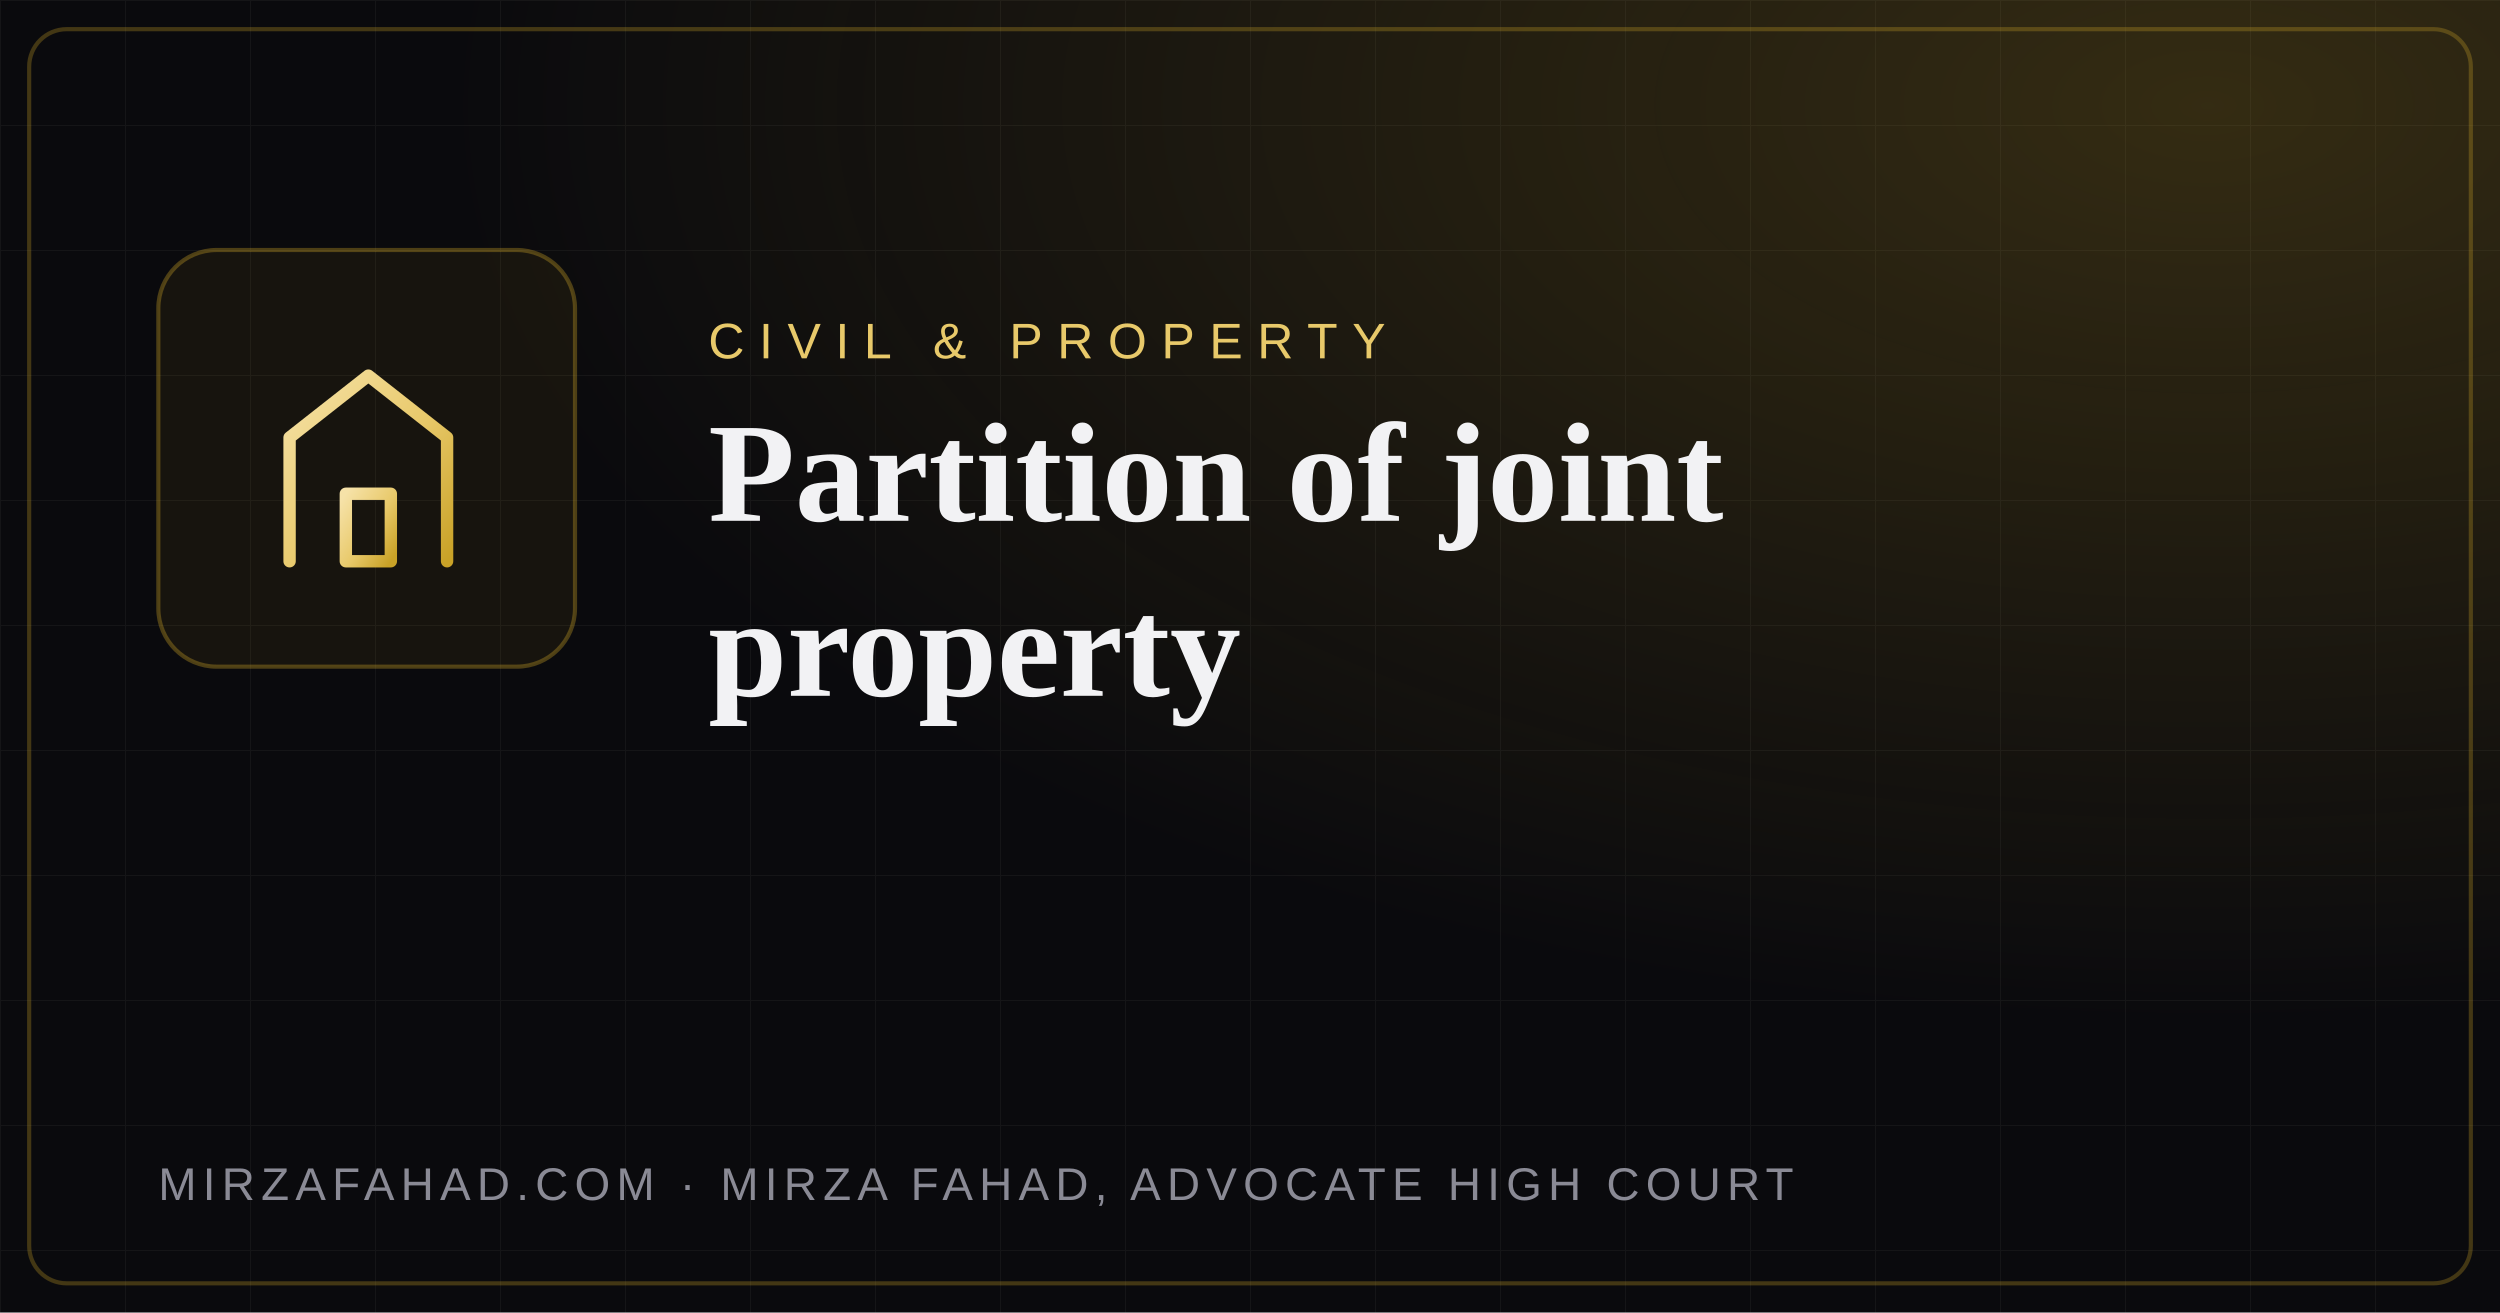
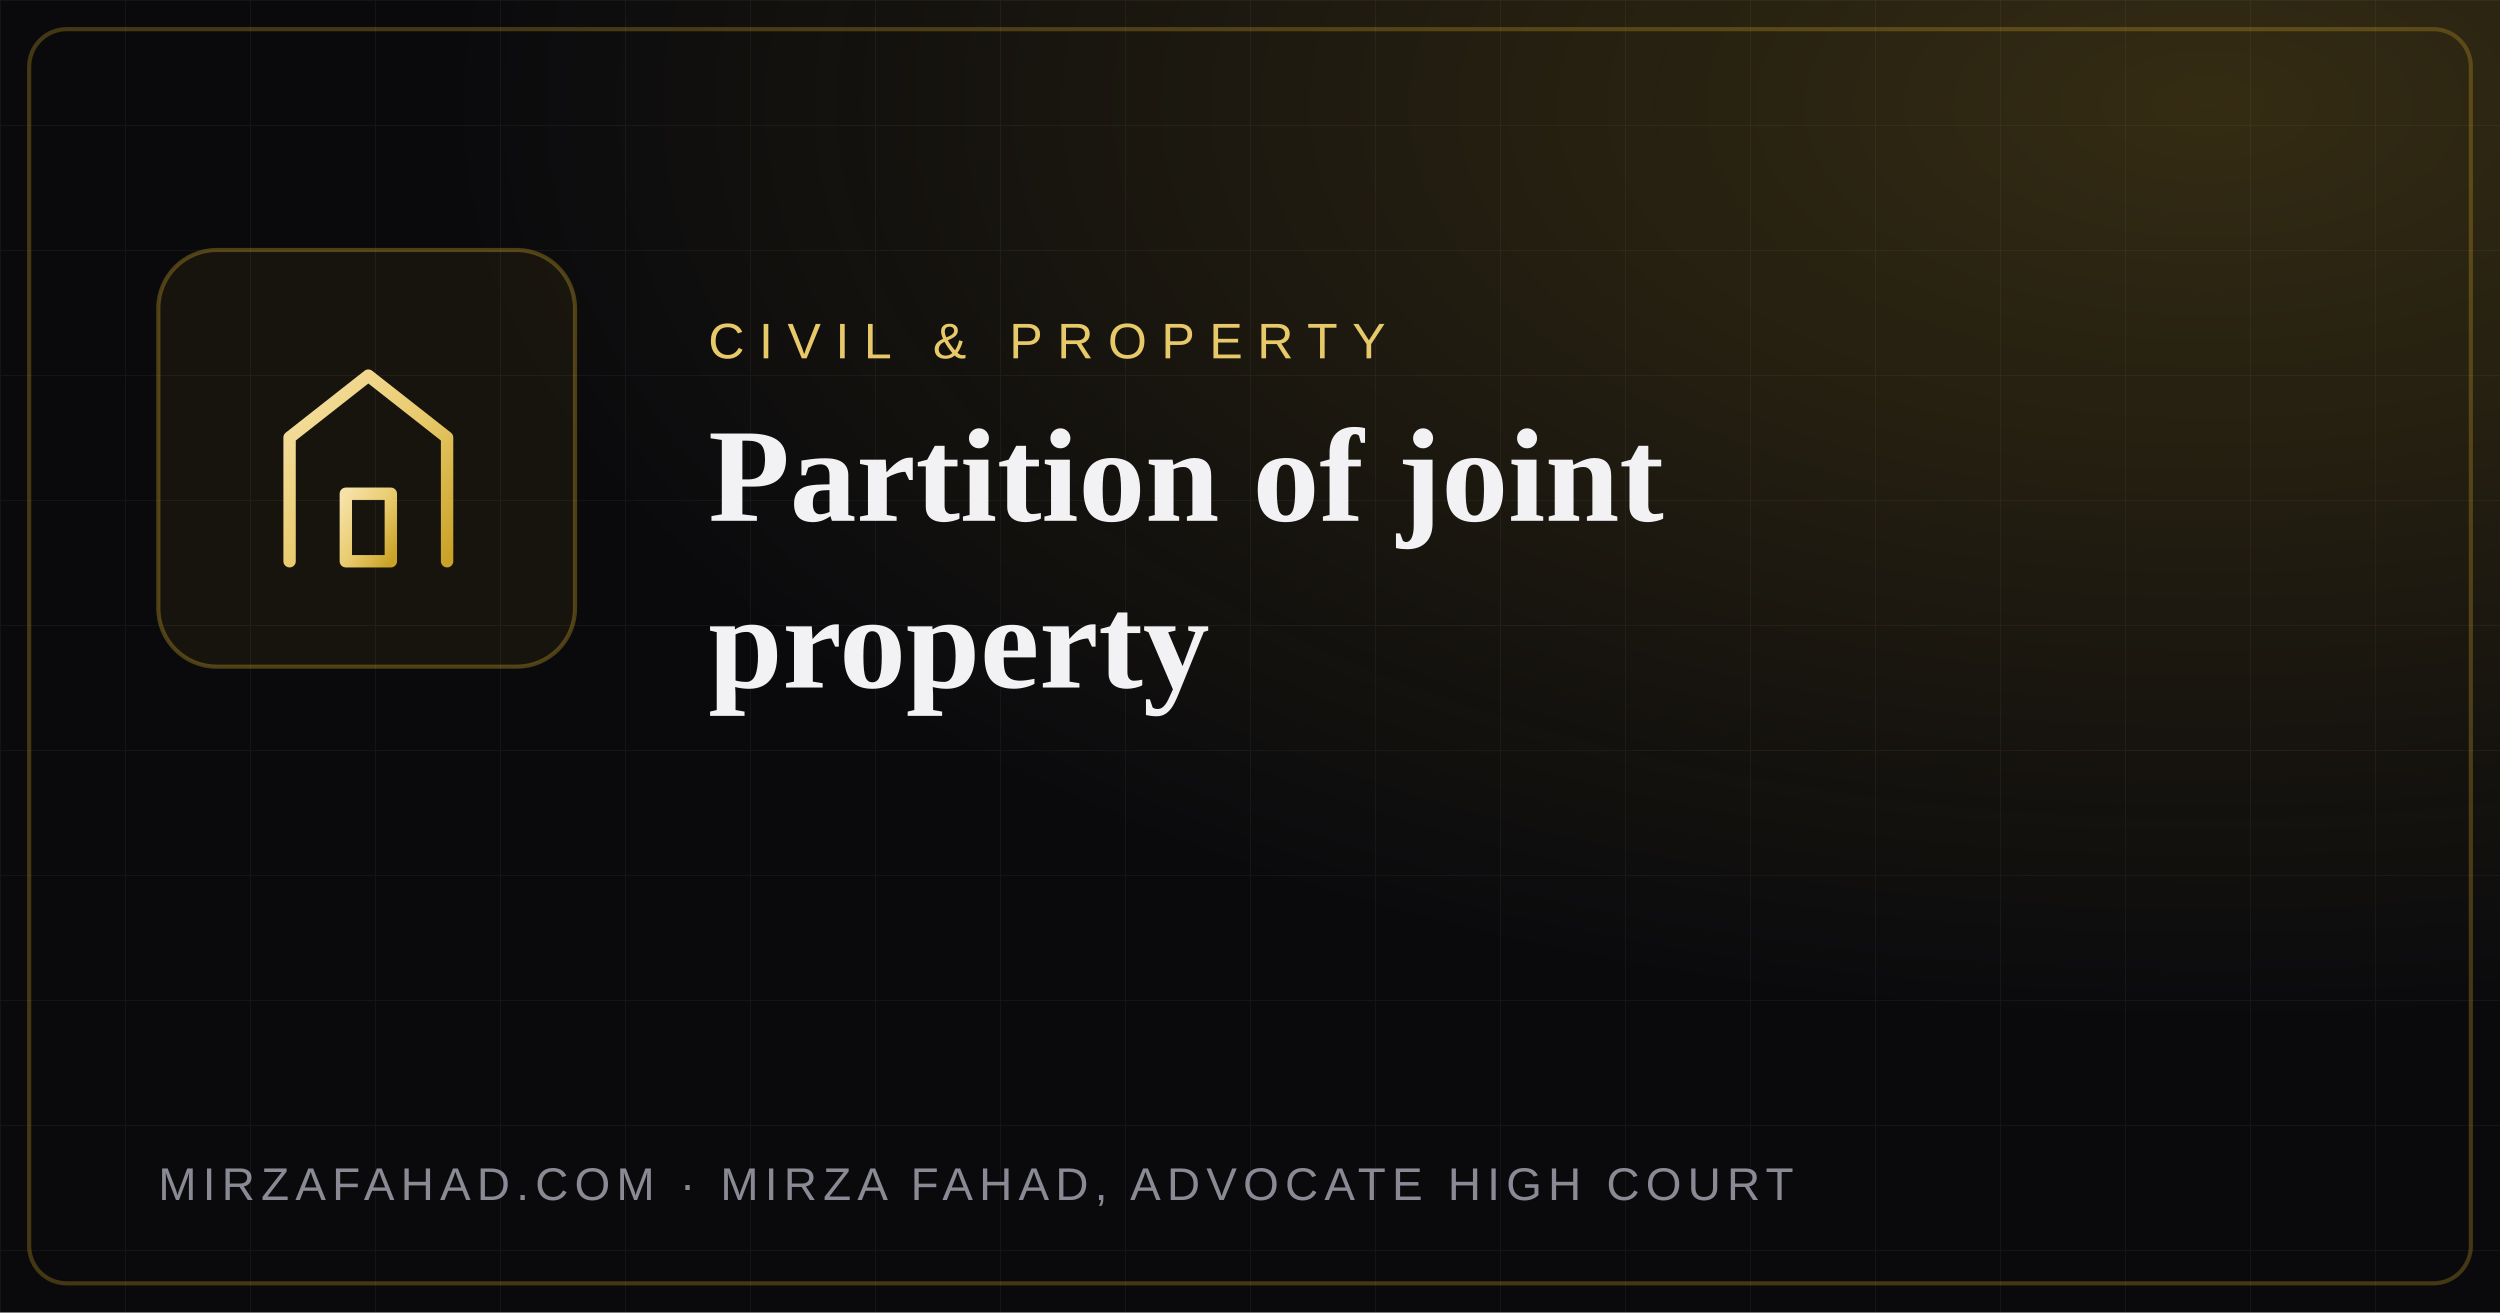
<svg xmlns="http://www.w3.org/2000/svg" viewBox="0 0 1200 630" font-family="Georgia, 'Times New Roman', serif">
  <defs>
    <linearGradient id="gold" x1="0" y1="0" x2="1" y2="1">
      <stop offset="0" stop-color="#f6e2a8" />
      <stop offset=".55" stop-color="#e8c96a" />
      <stop offset="1" stop-color="#c9a227" />
    </linearGradient>
    <radialGradient id="glow" cx="88%" cy="8%" r="70%">
      <stop offset="0" stop-color="#c9a227" stop-opacity=".22" />
      <stop offset="1" stop-color="#c9a227" stop-opacity="0" />
    </radialGradient>
    <pattern id="grid" width="60" height="60" patternUnits="userSpaceOnUse">
      <path d="M60 0H0v60" fill="none" stroke="#ffffff" stroke-opacity=".045" stroke-width="1" />
    </pattern>
  </defs>
  <rect width="1200" height="630" fill="#0a0a0d" />
  <rect width="1200" height="630" fill="url(#grid)" />
  <rect width="1200" height="630" fill="url(#glow)" />
  <rect x="14" y="14" width="1172" height="602" rx="18" fill="none" stroke="#c9a227" stroke-opacity=".3" stroke-width="2" />
  <rect x="76" y="120" width="200" height="200" rx="28" fill="#c9a227" fill-opacity=".07" stroke="#c9a227" stroke-opacity=".35" stroke-width="2" />
  <g transform="translate(112 156) scale(2.7)" fill="none" stroke="url(#gold)" stroke-width="2.2" stroke-linecap="round" stroke-linejoin="round">
    <path d="M6 42h36" />
    <path d="M10 42V20l14-11 14 11v22" />
    <rect x="20" y="30" width="8" height="12" />
    <path d="M15 24h4M29 24h4" opacity=".7" />
  </g>
  <text x="340" y="172" font-family="Verdana, Arial, sans-serif" font-size="24" letter-spacing="7" fill="#e8c96a">CIVIL &amp; PROPERTY</text>
-   <text x="340" y="250" font-size="68" font-weight="600" fill="#f2f2f4">Partition of joint</text>
-   <text x="340" y="334" font-size="68" font-weight="600" fill="#f2f2f4">property</text>
+   <text x="340" y="250" font-size="64" font-weight="600" fill="#f2f2f4">Partition of joint</text>
+   <text x="340" y="330" font-size="64" font-weight="600" fill="#f2f2f4">property</text>
  <path d="M76 500h140" stroke="url(#gold)" stroke-width="3" />
  <text x="76" y="576" font-family="Verdana, Arial, sans-serif" font-size="22" letter-spacing="3" fill="#8a8a95">MIRZAFAHAD.COM · MIRZA FAHAD, ADVOCATE HIGH COURT</text>
</svg>
